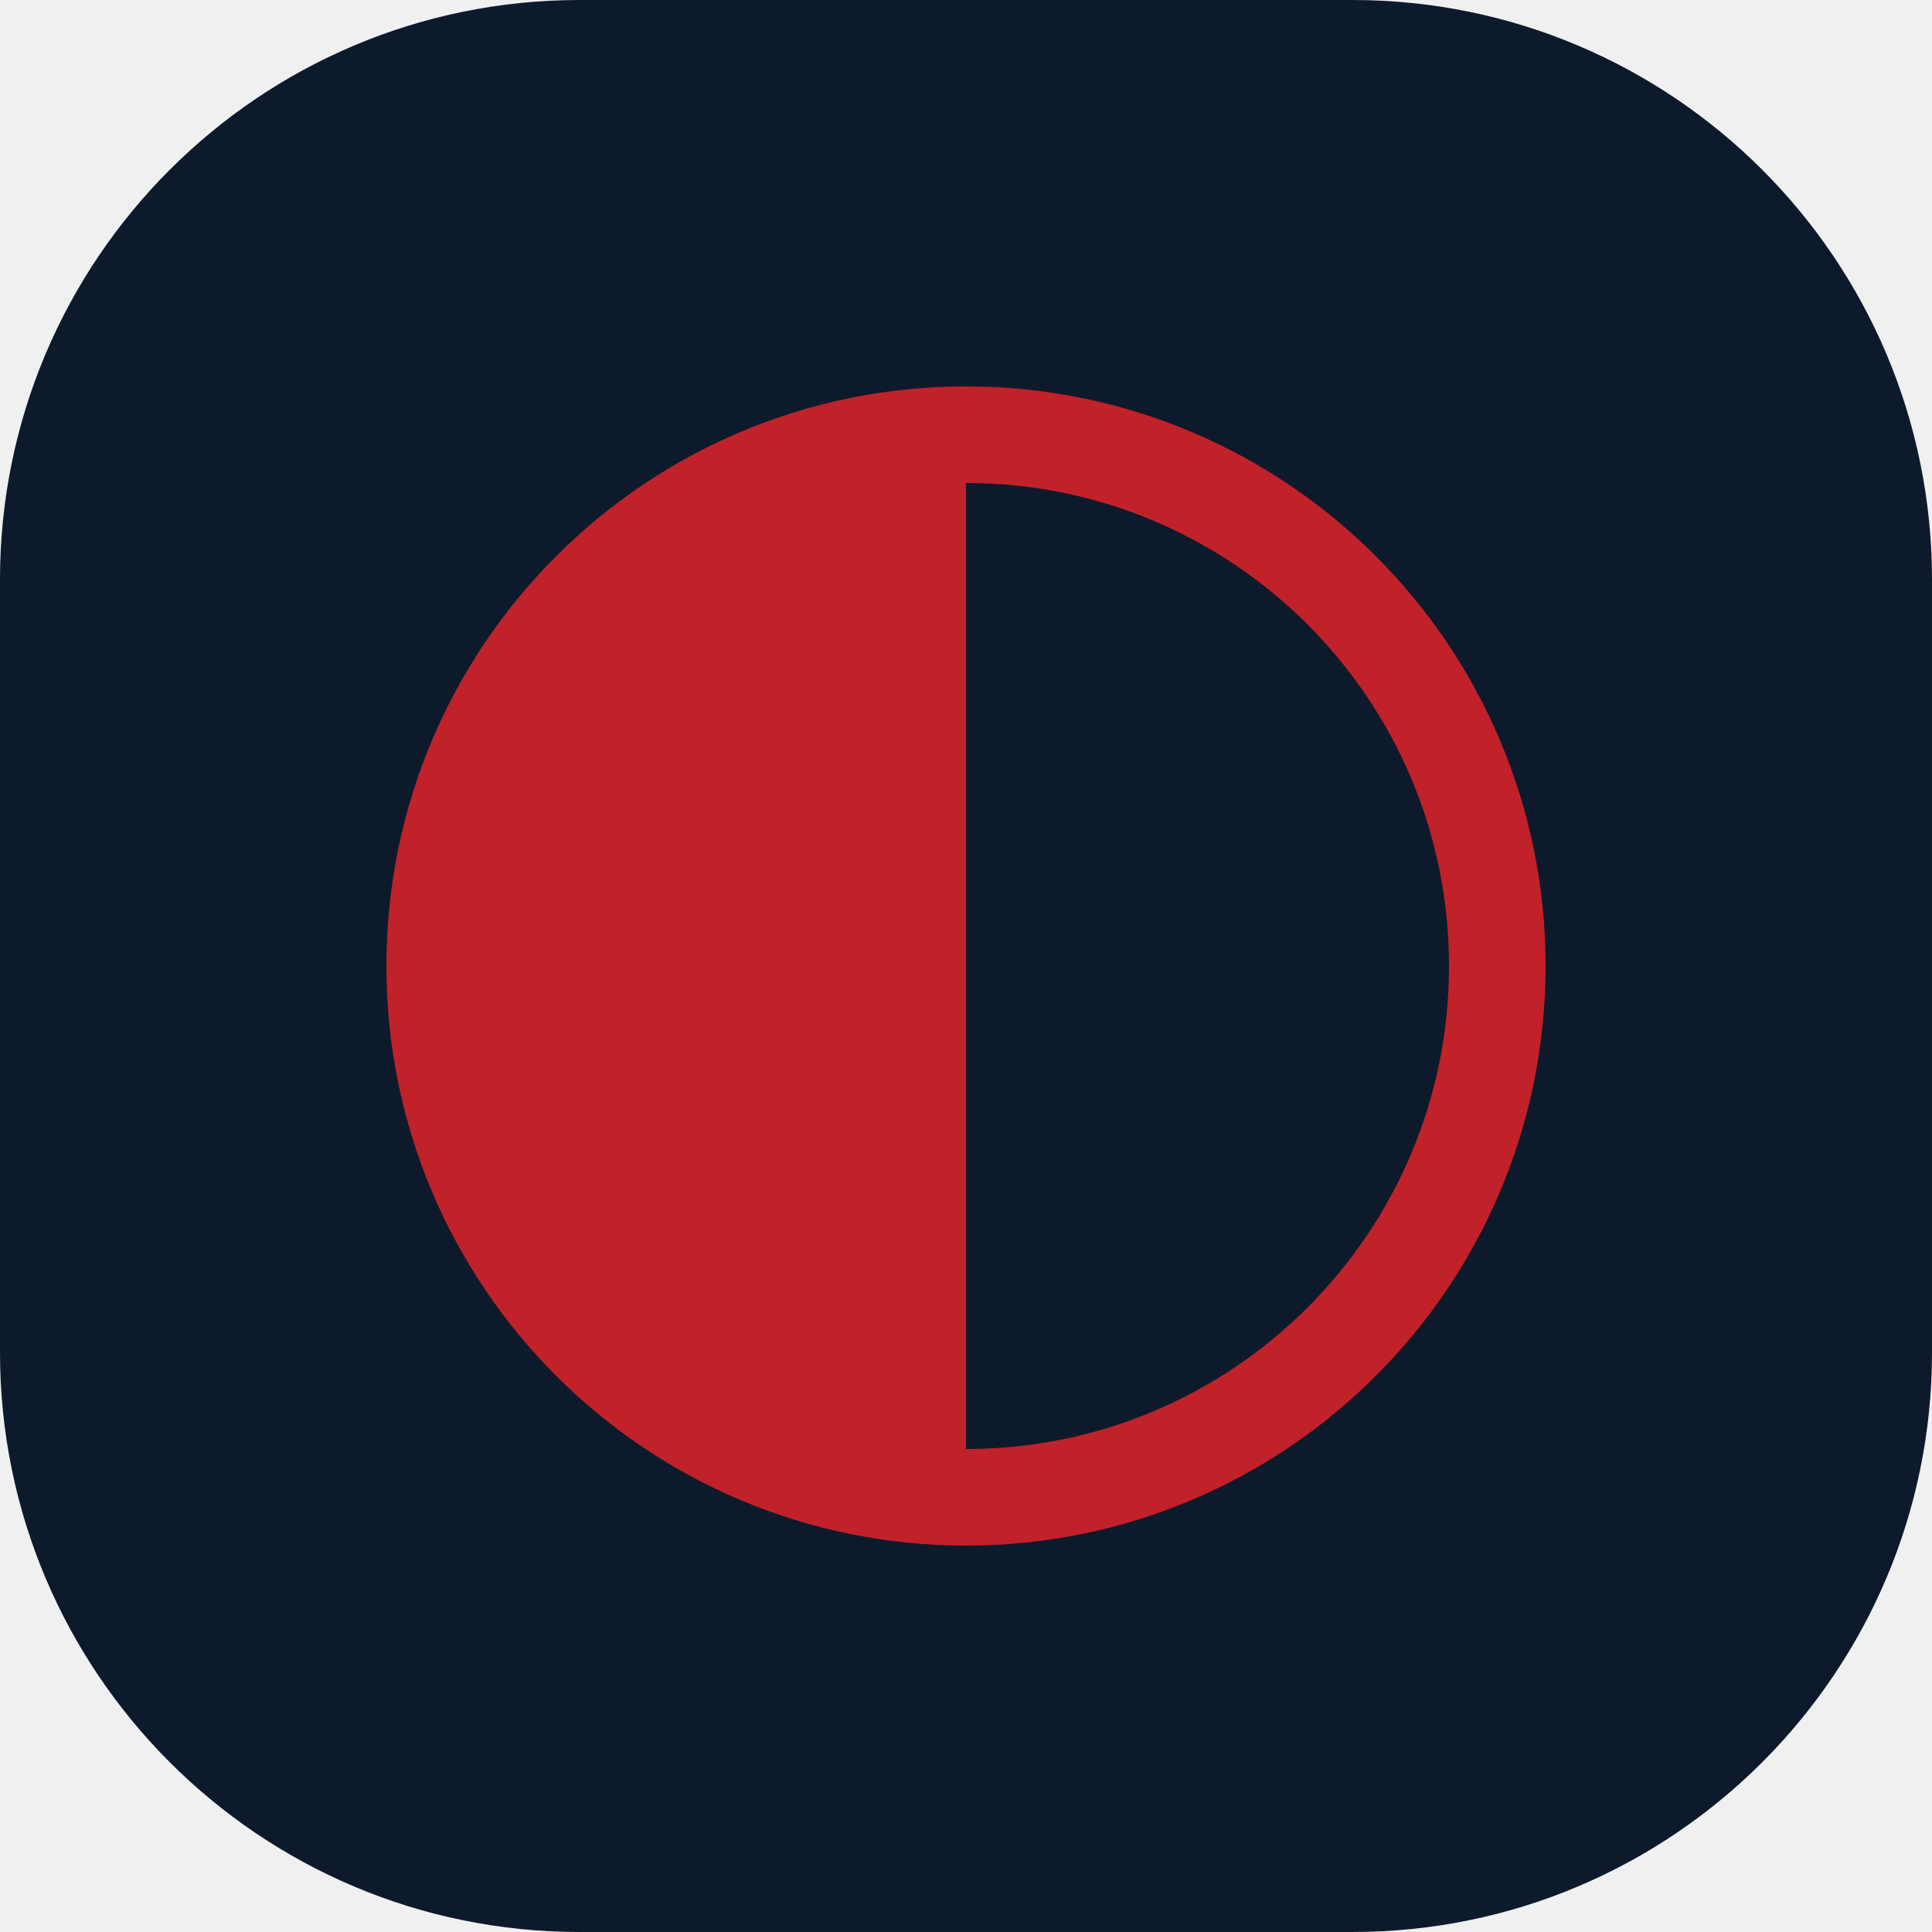
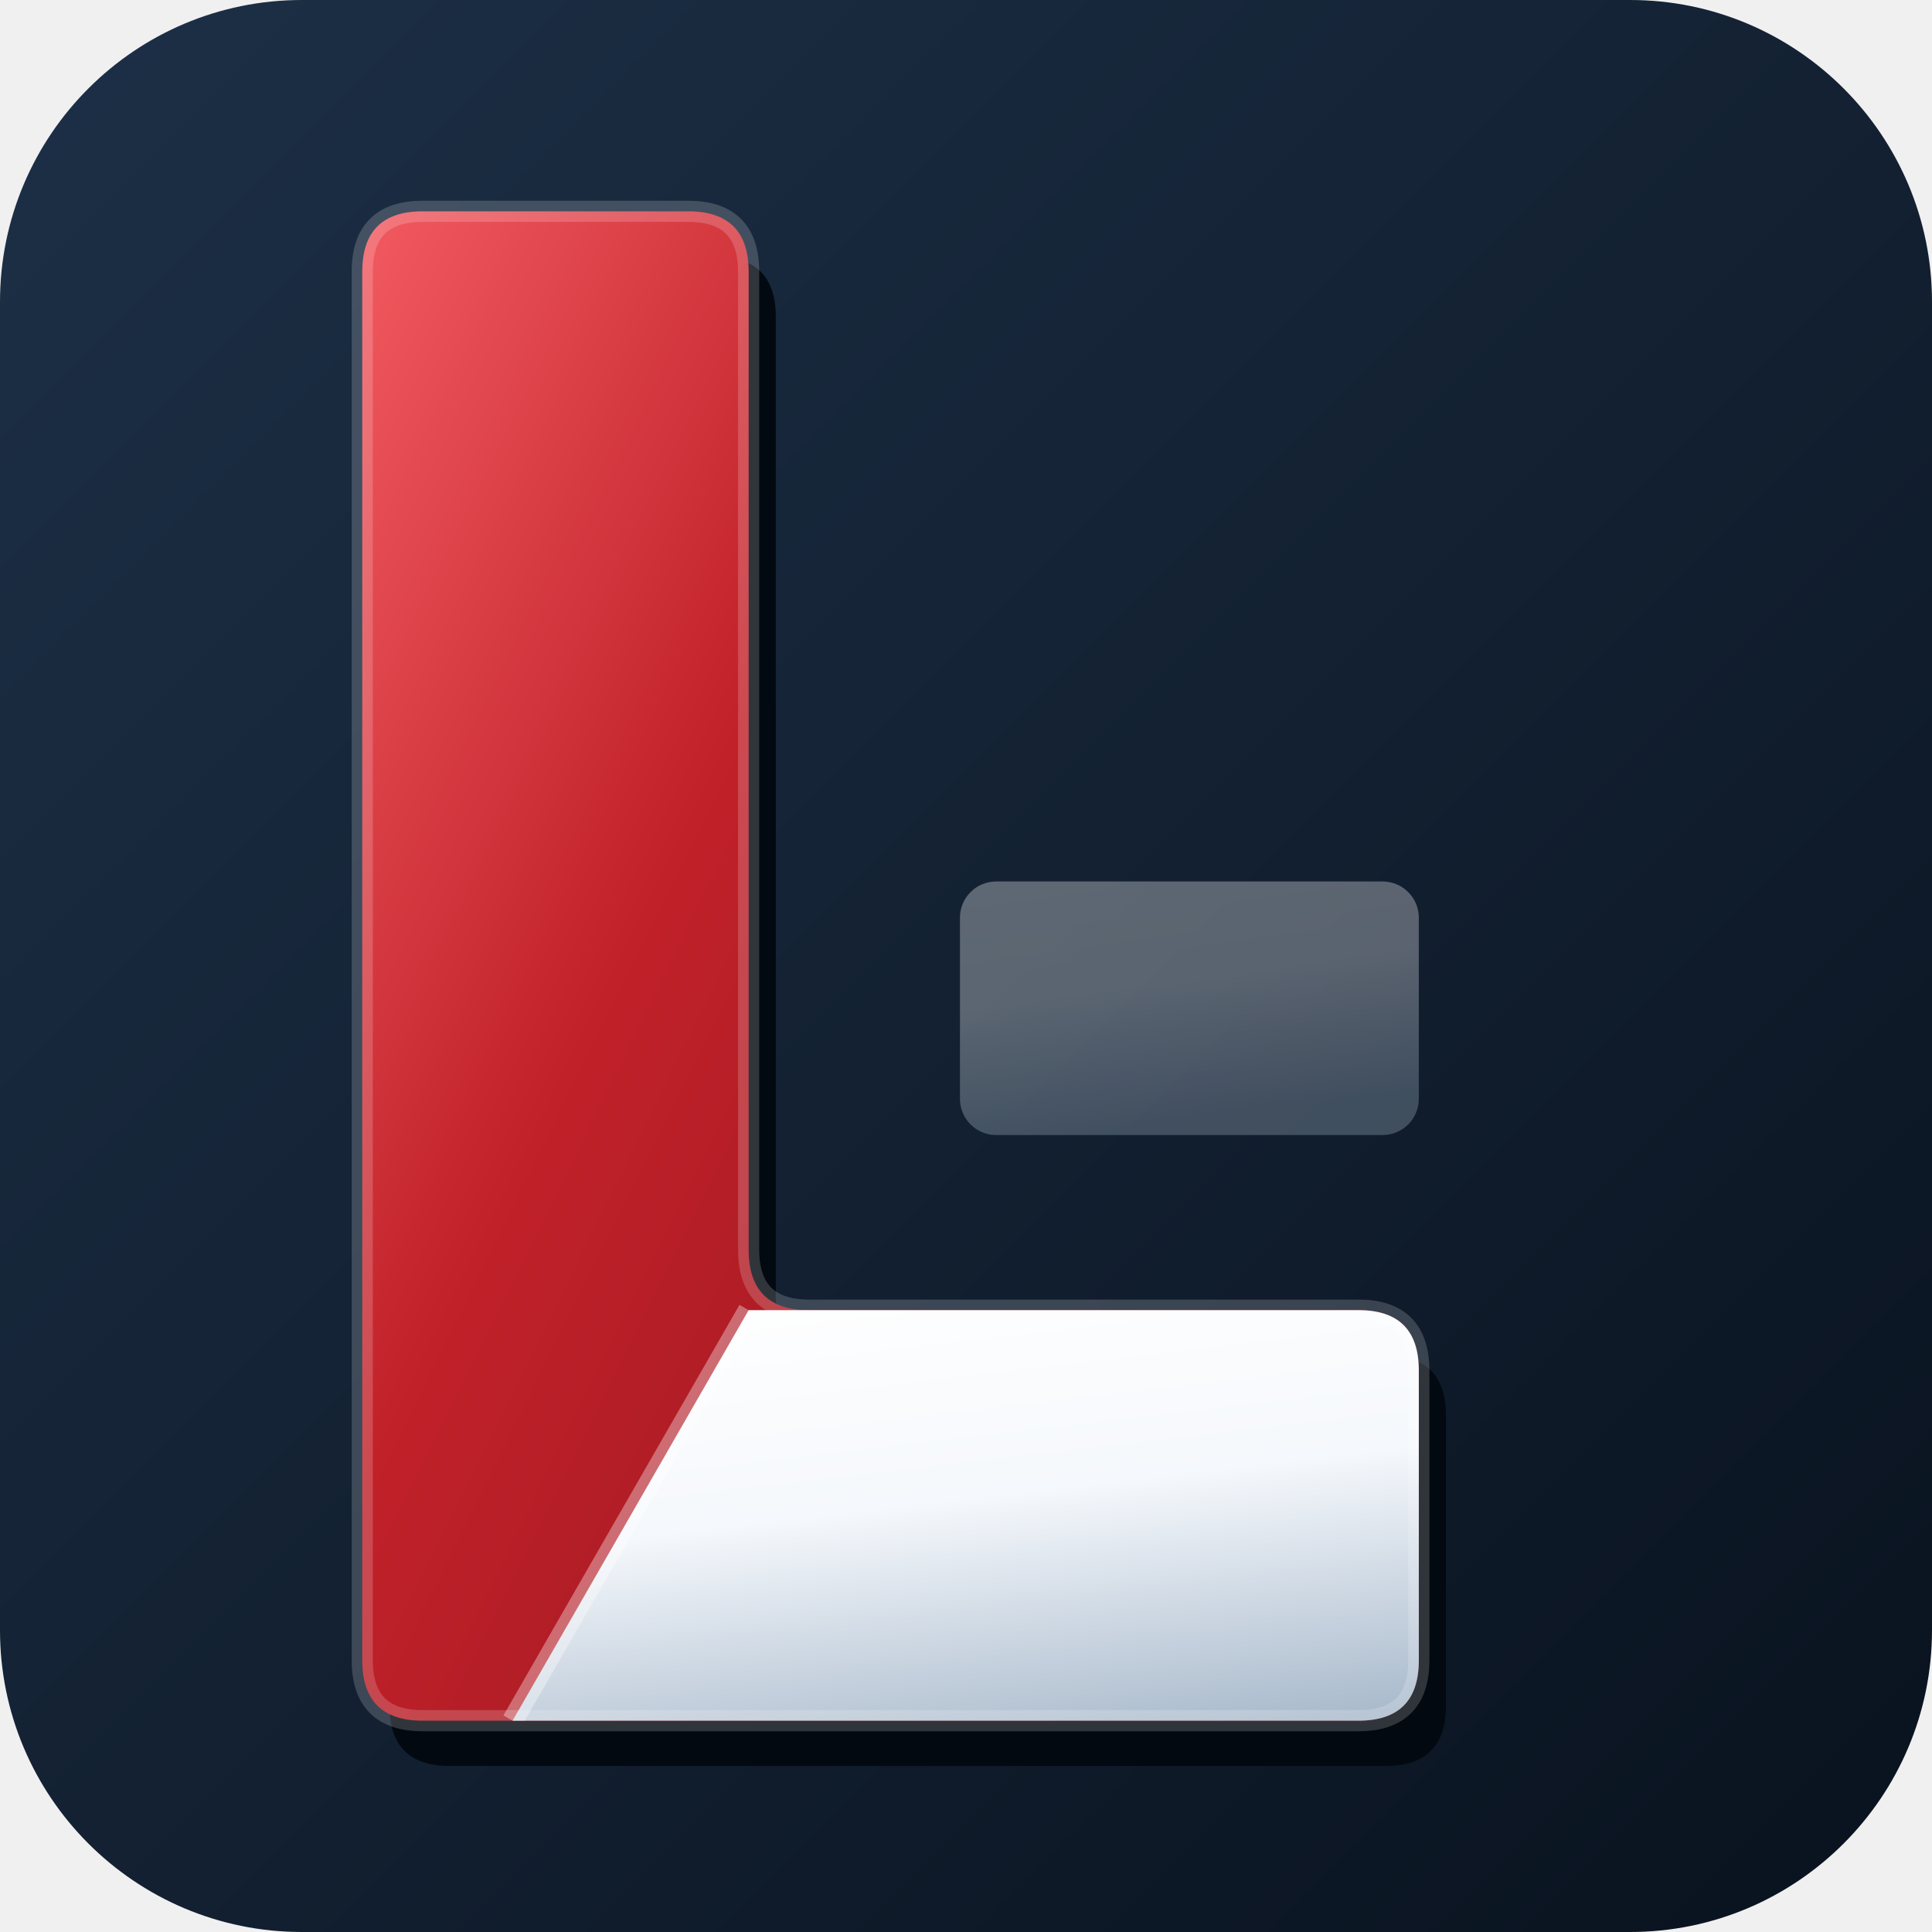
- <svg xmlns="http://www.w3.org/2000/svg" viewBox="0 0 40 40">
-   <rect width="40" height="40" rx="12" fill="#0D1A2B" />
-   <circle cx="20" cy="20" r="11" fill="none" stroke="#C12129" stroke-width="2" />
-   <path d="M20 9a11 11 0 0 0 0 22z" fill="#C12129" />
+ <svg xmlns="http://www.w3.org/2000/svg" viewBox="0 0 32 32">
+   <defs>
+     <linearGradient id="backing" x1="0" y1="0" x2="1" y2="1">
+       <stop stop-color="#1D3047" />
+       <stop offset="1" stop-color="#09121E" />
+     </linearGradient>
+     <linearGradient id="red" x1="0" y1="0" x2="1" y2="0.7">
+       <stop stop-color="#F15A60" />
+       <stop offset="0.4" stop-color="#C12129" />
+       <stop offset="1" stop-color="#8E1420" />
+     </linearGradient>
+     <linearGradient id="white" x1="0" y1="0" x2="0.25" y2="1">
+       <stop stop-color="#FFFFFF" />
+       <stop offset="0.48" stop-color="#F5F8FC" />
+       <stop offset="1" stop-color="#A8B9CB" />
+     </linearGradient>
+     <path id="letter" d="M7 3.5h4.4q1 0 1 1v16.2q0 1 1 1h9.1q1 0 1 1v4.8q0 1-1 1H7q-1 0-1-1v-23q0-1 1-1Z" />
+     <clipPath id="letter-clip">
+       <use href="#letter" />
+     </clipPath>
+   </defs>
+   <rect width="32" height="32" rx="5" fill="url(#backing)" />
+   <use href="#letter" transform="translate(.45 .75)" fill="#030911" />
+   <use href="#letter" fill="url(#red)" />
+   <g clip-path="url(#letter-clip)">
+     <path d="M12.4 21.7H25v8H7.8Z" fill="url(#white)" />
+     <path d="m12.4 21.7-3.91 6.8" fill="none" stroke="#FFFFFF" stroke-opacity=".35" stroke-width=".35" />
+   </g>
+   <use href="#letter" fill="none" stroke="#FFFFFF" stroke-opacity=".18" stroke-width=".35" />
+   <rect x="15.9" y="14.6" width="7.6" height="4.2" rx=".6" fill="url(#white)" opacity=".32" />
</svg>
